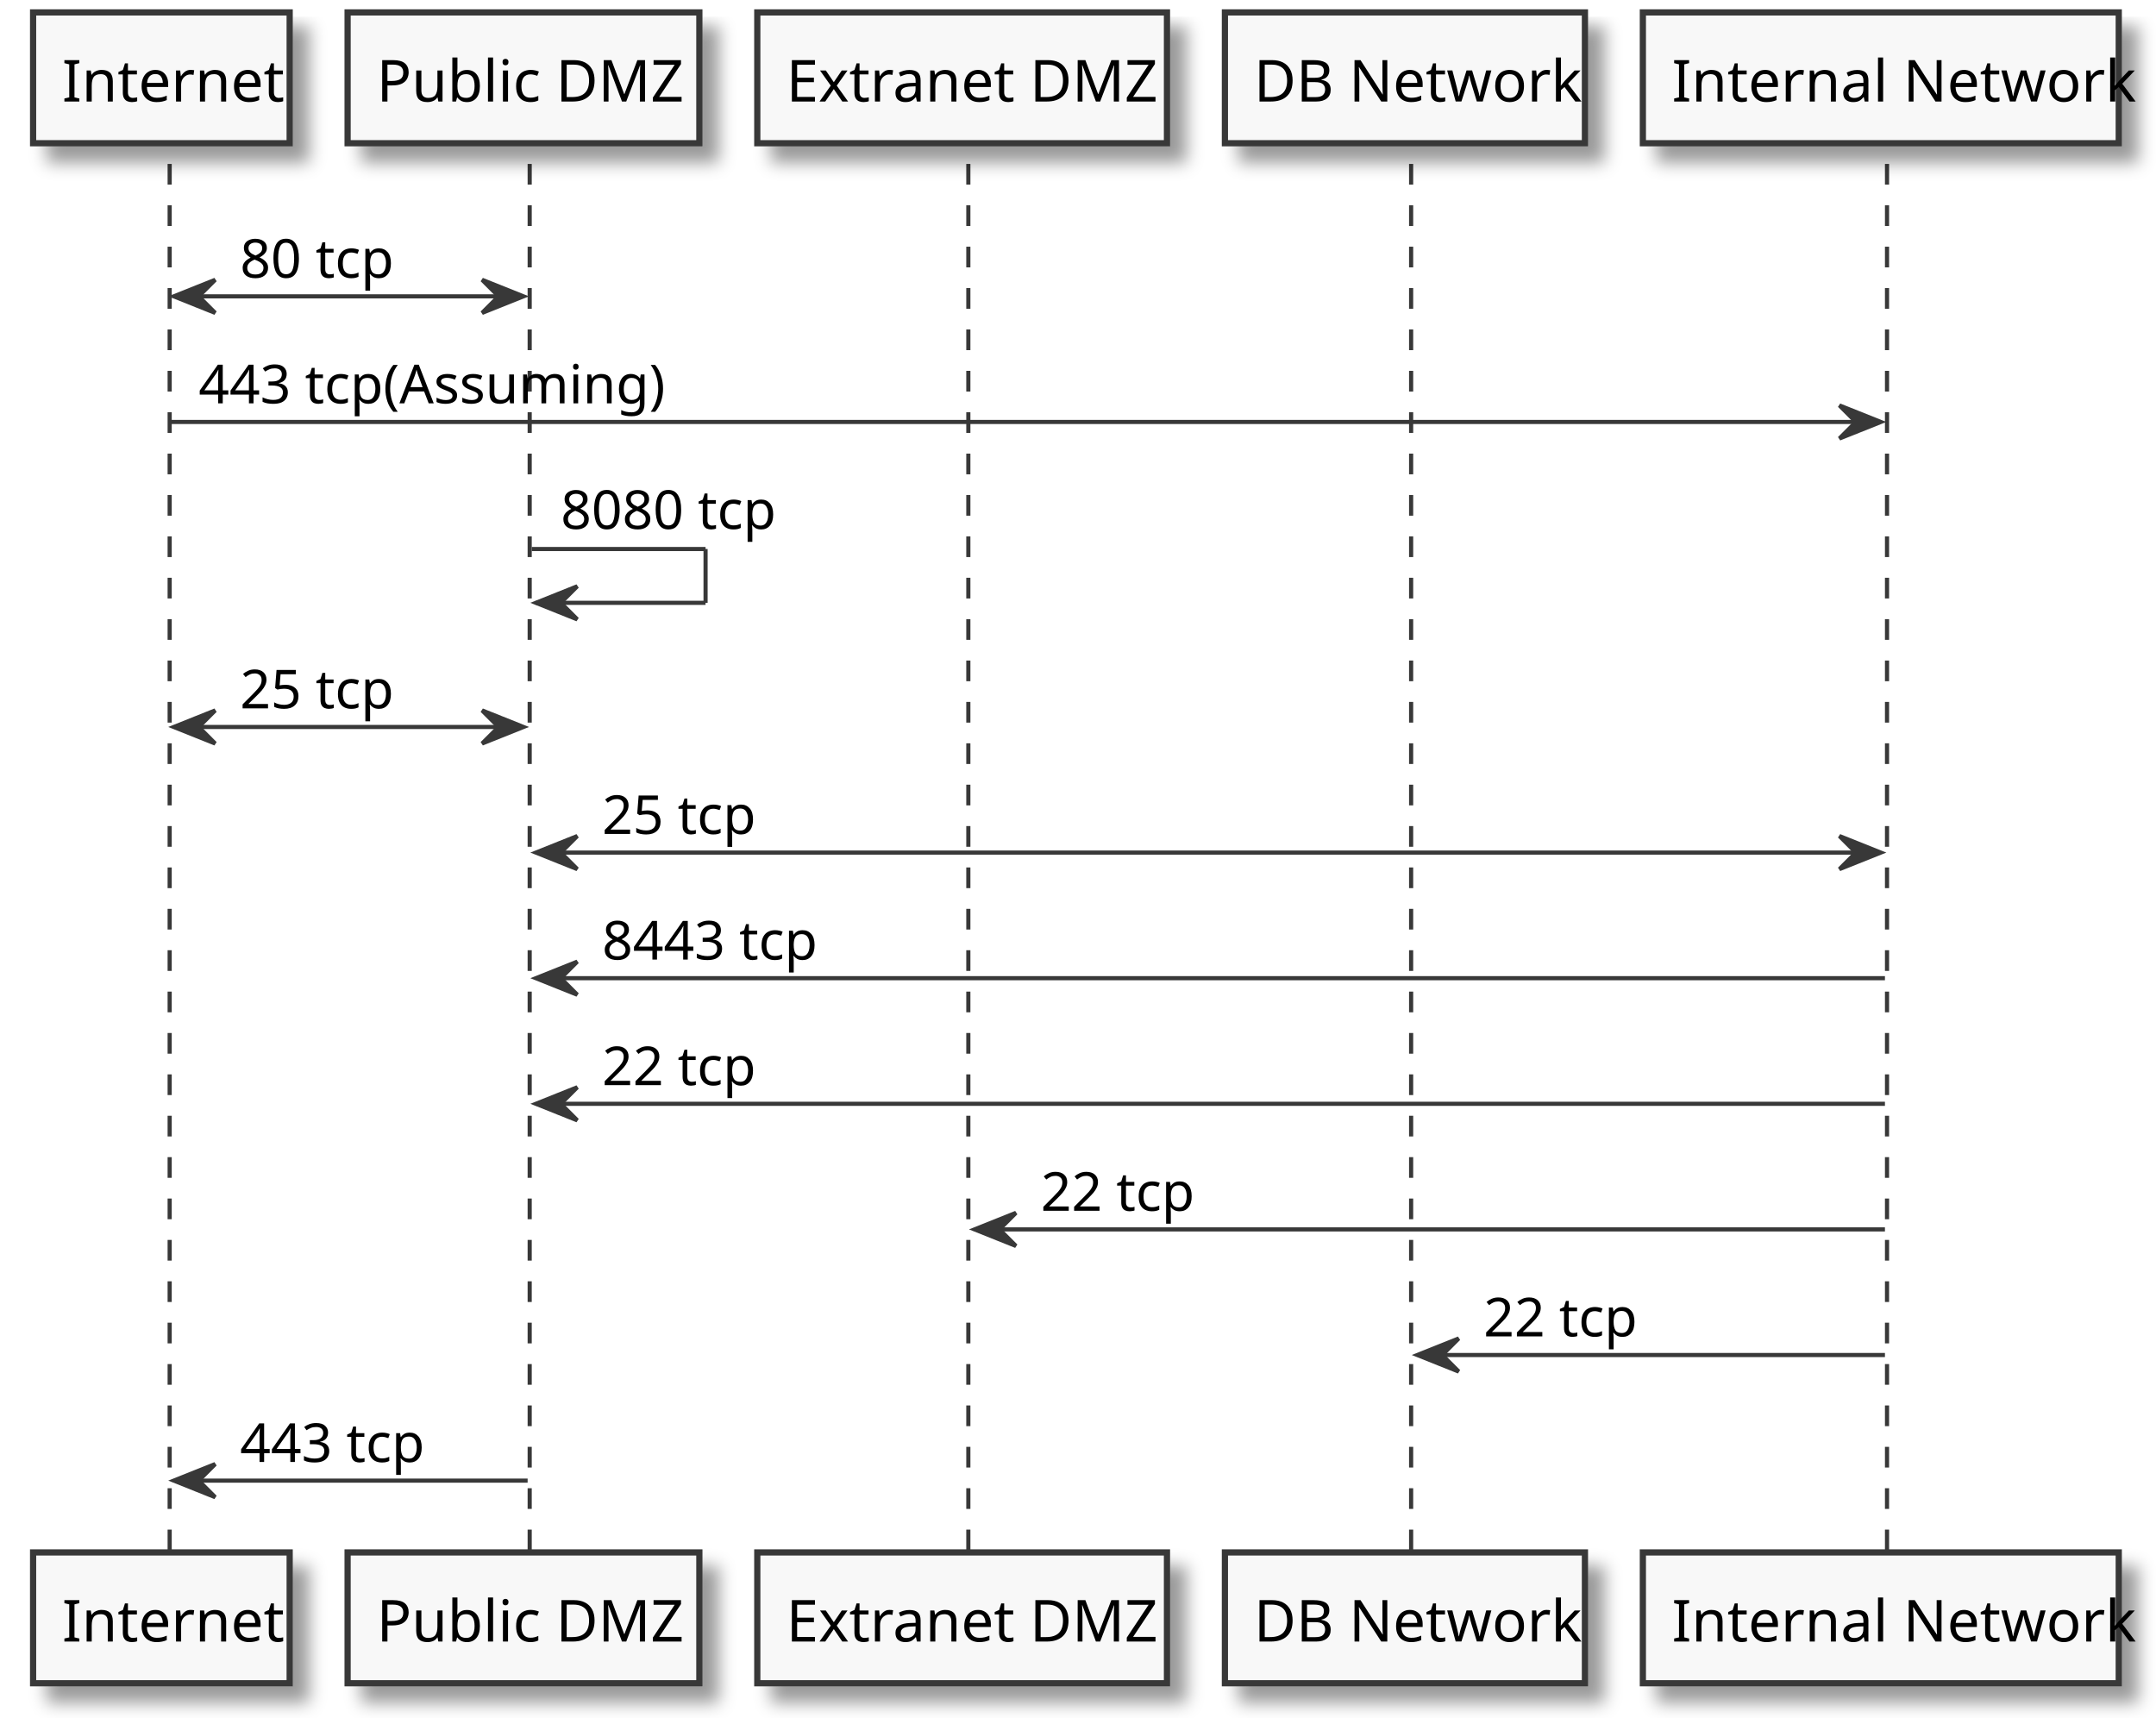
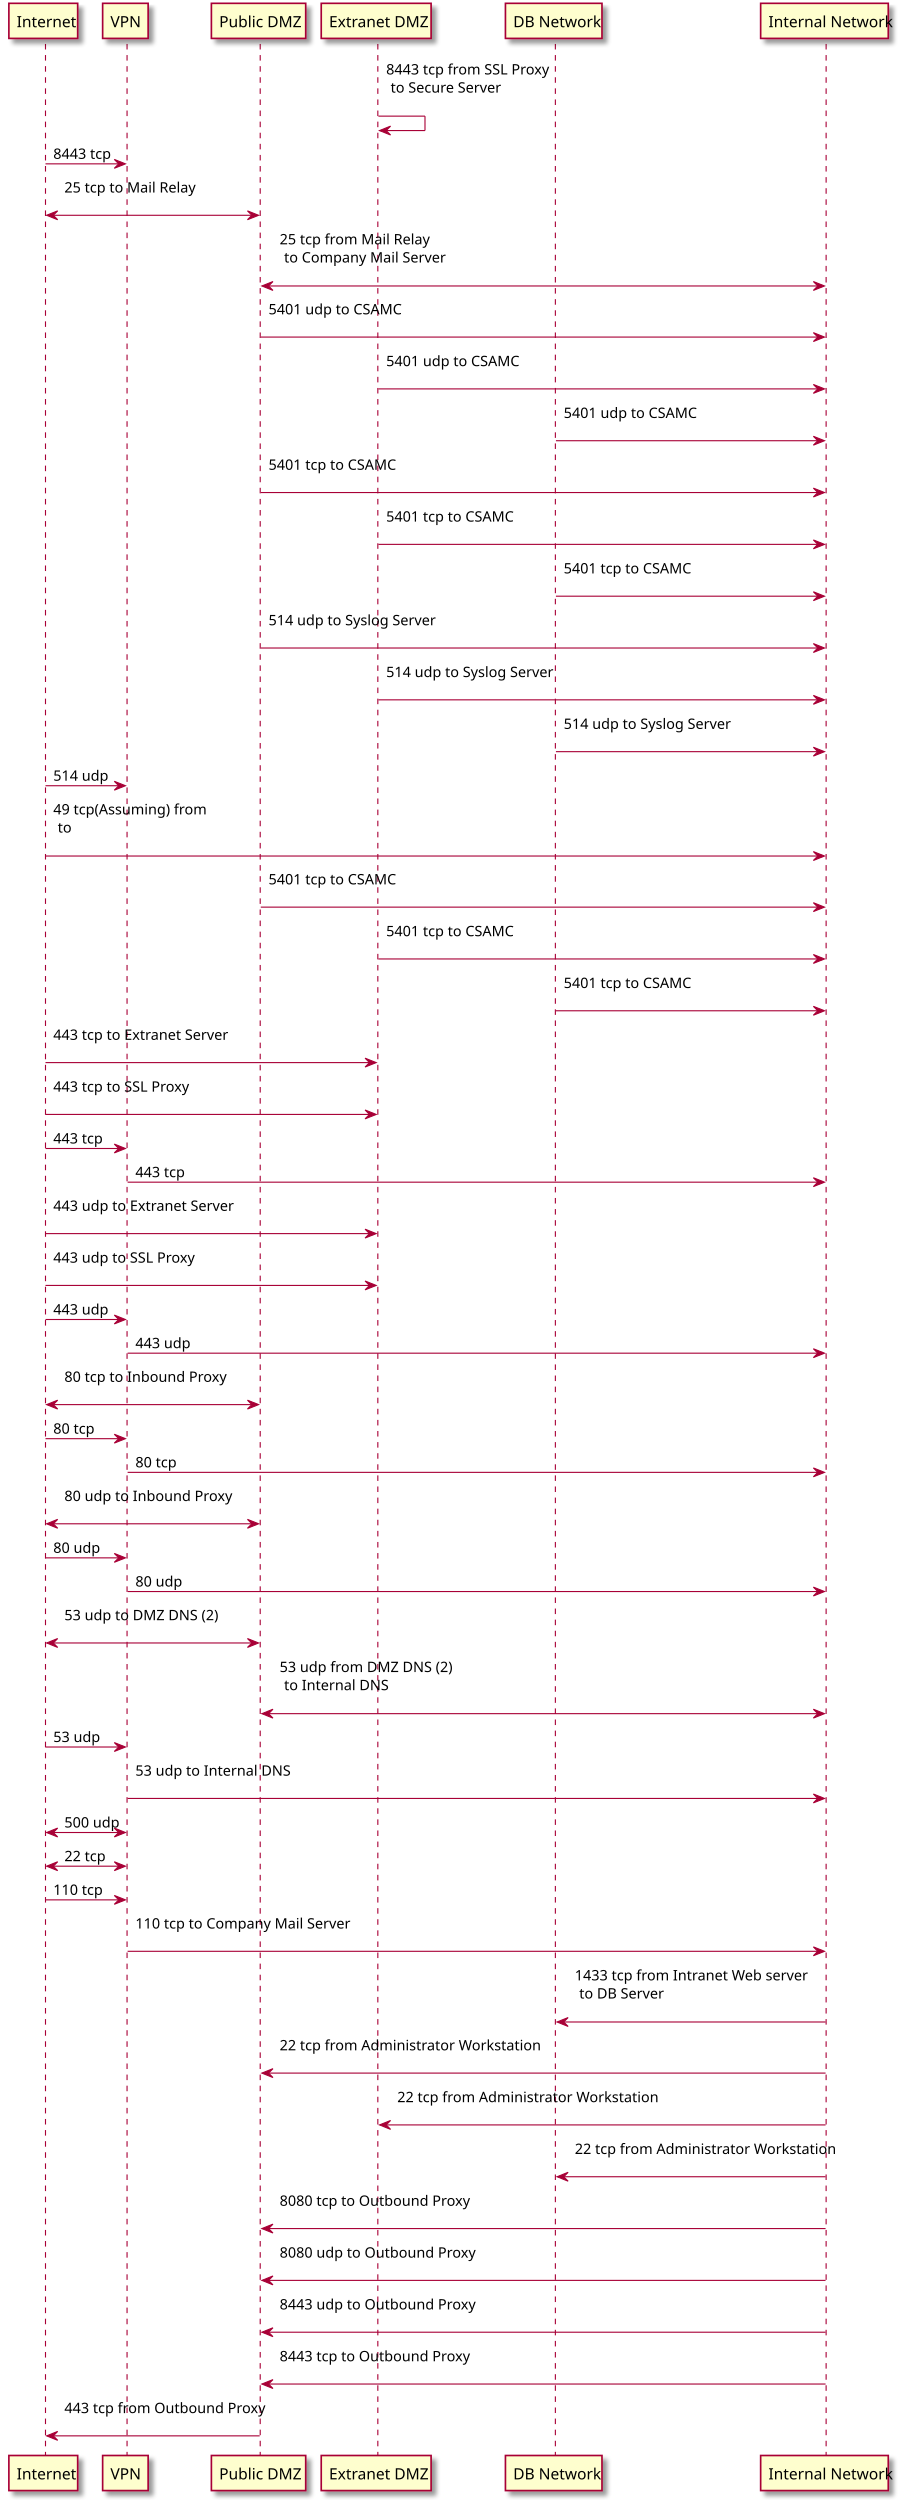
- <svg xmlns="http://www.w3.org/2000/svg" contentScriptType="application/ecmascript" contentStyleType="text/css" height="415px" preserveAspectRatio="none" style="width:521px;height:415px;" version="1.1" viewBox="0 0 521 415" width="521px" zoomAndPan="magnify">
+ <svg xmlns="http://www.w3.org/2000/svg" contentScriptType="application/ecmascript" contentStyleType="text/css" height="2253px" preserveAspectRatio="none" style="width:809px;height:2253px;" version="1.1" viewBox="0 0 809 2253" width="809px" zoomAndPan="magnify">
  <defs>
-     <filter height="300%" id="fshqoll" width="300%" x="-1" y="-1">
+     <filter height="300%" id="fyo146y" width="300%" x="-1" y="-1">
      <feGaussianBlur result="blurOut" stdDeviation="2.0" />
      <feColorMatrix in="blurOut" result="blurOut2" type="matrix" values="0 0 0 0 0 0 0 0 0 0 0 0 0 0 0 0 0 0 .4 0" />
      <feOffset dx="4.0" dy="4.0" in="blurOut2" result="blurOut3" />
      <feBlend in="SourceGraphic" in2="blurOut3" mode="normal" />
    </filter>
  </defs>
  <g>
-     <line style="stroke: #383838; stroke-width: 1.0; stroke-dasharray: 5.0,5.0;" x1="41" x2="41" y1="39.609" y2="376.125" />
-     <line style="stroke: #383838; stroke-width: 1.0; stroke-dasharray: 5.0,5.0;" x1="128" x2="128" y1="39.609" y2="376.125" />
-     <line style="stroke: #383838; stroke-width: 1.0; stroke-dasharray: 5.0,5.0;" x1="234" x2="234" y1="39.609" y2="376.125" />
-     <line style="stroke: #383838; stroke-width: 1.0; stroke-dasharray: 5.0,5.0;" x1="341" x2="341" y1="39.609" y2="376.125" />
-     <line style="stroke: #383838; stroke-width: 1.0; stroke-dasharray: 5.0,5.0;" x1="456" x2="456" y1="39.609" y2="376.125" />
-     <rect fill="#F8F8F8" filter="url(#fshqoll)" height="31.609" style="stroke: #383838; stroke-width: 1.5;" width="62" x="8" y="3" />
+     <line style="stroke: #A80036; stroke-width: 1.0; stroke-dasharray: 5.0,5.0;" x1="41" x2="41" y1="39.609" y2="2213.898" />
+     <line style="stroke: #A80036; stroke-width: 1.0; stroke-dasharray: 5.0,5.0;" x1="114.5" x2="114.5" y1="39.609" y2="2213.898" />
+     <line style="stroke: #A80036; stroke-width: 1.0; stroke-dasharray: 5.0,5.0;" x1="234.5" x2="234.5" y1="39.609" y2="2213.898" />
+     <line style="stroke: #A80036; stroke-width: 1.0; stroke-dasharray: 5.0,5.0;" x1="340.5" x2="340.5" y1="39.609" y2="2213.898" />
+     <line style="stroke: #A80036; stroke-width: 1.0; stroke-dasharray: 5.0,5.0;" x1="500.5" x2="500.5" y1="39.609" y2="2213.898" />
+     <line style="stroke: #A80036; stroke-width: 1.0; stroke-dasharray: 5.0,5.0;" x1="744.5" x2="744.5" y1="39.609" y2="2213.898" />
+     <rect fill="#FEFECE" filter="url(#fyo146y)" height="31.609" style="stroke: #A80036; stroke-width: 1.5;" width="62" x="8" y="3" />
    <text fill="#000000" font-family="sans-serif" font-size="14" lengthAdjust="spacingAndGlyphs" textLength="48" x="15" y="24.533">Internet</text>
-     <rect fill="#F8F8F8" filter="url(#fshqoll)" height="31.609" style="stroke: #383838; stroke-width: 1.5;" width="62" x="8" y="375.125" />
-     <text fill="#000000" font-family="sans-serif" font-size="14" lengthAdjust="spacingAndGlyphs" textLength="48" x="15" y="396.658">Internet</text>
-     <rect fill="#F8F8F8" filter="url(#fshqoll)" height="31.609" style="stroke: #383838; stroke-width: 1.5;" width="85" x="84" y="3" />
-     <text fill="#000000" font-family="sans-serif" font-size="14" lengthAdjust="spacingAndGlyphs" textLength="71" x="91" y="24.533">Public DMZ</text>
-     <rect fill="#F8F8F8" filter="url(#fshqoll)" height="31.609" style="stroke: #383838; stroke-width: 1.5;" width="85" x="84" y="375.125" />
-     <text fill="#000000" font-family="sans-serif" font-size="14" lengthAdjust="spacingAndGlyphs" textLength="71" x="91" y="396.658">Public DMZ</text>
-     <rect fill="#F8F8F8" filter="url(#fshqoll)" height="31.609" style="stroke: #383838; stroke-width: 1.5;" width="99" x="183" y="3" />
-     <text fill="#000000" font-family="sans-serif" font-size="14" lengthAdjust="spacingAndGlyphs" textLength="85" x="190" y="24.533">Extranet DMZ</text>
-     <rect fill="#F8F8F8" filter="url(#fshqoll)" height="31.609" style="stroke: #383838; stroke-width: 1.5;" width="99" x="183" y="375.125" />
-     <text fill="#000000" font-family="sans-serif" font-size="14" lengthAdjust="spacingAndGlyphs" textLength="85" x="190" y="396.658">Extranet DMZ</text>
-     <rect fill="#F8F8F8" filter="url(#fshqoll)" height="31.609" style="stroke: #383838; stroke-width: 1.5;" width="87" x="296" y="3" />
-     <text fill="#000000" font-family="sans-serif" font-size="14" lengthAdjust="spacingAndGlyphs" textLength="73" x="303" y="24.533">DB Network</text>
-     <rect fill="#F8F8F8" filter="url(#fshqoll)" height="31.609" style="stroke: #383838; stroke-width: 1.5;" width="87" x="296" y="375.125" />
-     <text fill="#000000" font-family="sans-serif" font-size="14" lengthAdjust="spacingAndGlyphs" textLength="73" x="303" y="396.658">DB Network</text>
-     <rect fill="#F8F8F8" filter="url(#fshqoll)" height="31.609" style="stroke: #383838; stroke-width: 1.5;" width="115" x="397" y="3" />
-     <text fill="#000000" font-family="sans-serif" font-size="14" lengthAdjust="spacingAndGlyphs" textLength="101" x="404" y="24.533">Internal Network</text>
-     <rect fill="#F8F8F8" filter="url(#fshqoll)" height="31.609" style="stroke: #383838; stroke-width: 1.5;" width="115" x="397" y="375.125" />
-     <text fill="#000000" font-family="sans-serif" font-size="14" lengthAdjust="spacingAndGlyphs" textLength="101" x="404" y="396.658">Internal Network</text>
-     <polygon fill="#383838" points="52,67.609,42,71.609,52,75.609,48,71.609" style="stroke: #383838; stroke-width: 1.0;" />
-     <polygon fill="#383838" points="116.5,67.609,126.5,71.609,116.5,75.609,120.5,71.609" style="stroke: #383838; stroke-width: 1.0;" />
-     <line style="stroke: #383838; stroke-width: 1.0;" x1="46" x2="122.5" y1="71.609" y2="71.609" />
-     <text fill="#000000" font-family="sans-serif" font-size="13" lengthAdjust="spacingAndGlyphs" textLength="36" x="58" y="67.105">80 tcp</text>
-     <polygon fill="#383838" points="444.5,97.961,454.5,101.961,444.5,105.961,448.5,101.961" style="stroke: #383838; stroke-width: 1.0;" />
-     <line style="stroke: #383838; stroke-width: 1.0;" x1="41" x2="450.5" y1="101.961" y2="101.961" />
-     <text fill="#000000" font-family="sans-serif" font-size="13" lengthAdjust="spacingAndGlyphs" textLength="109" x="48" y="97.456">443 tcp(Assuming)</text>
-     <line style="stroke: #383838; stroke-width: 1.0;" x1="128.5" x2="170.5" y1="132.664" y2="132.664" />
-     <line style="stroke: #383838; stroke-width: 1.0;" x1="170.5" x2="170.5" y1="132.664" y2="145.664" />
-     <line style="stroke: #383838; stroke-width: 1.0;" x1="129.5" x2="170.5" y1="145.664" y2="145.664" />
-     <polygon fill="#383838" points="139.5,141.664,129.5,145.664,139.5,149.664,135.5,145.664" style="stroke: #383838; stroke-width: 1.0;" />
-     <text fill="#000000" font-family="sans-serif" font-size="13" lengthAdjust="spacingAndGlyphs" textLength="50" x="135.5" y="127.808">8080 tcp</text>
-     <polygon fill="#383838" points="52,171.664,42,175.664,52,179.664,48,175.664" style="stroke: #383838; stroke-width: 1.0;" />
-     <polygon fill="#383838" points="116.5,171.664,126.5,175.664,116.5,179.664,120.5,175.664" style="stroke: #383838; stroke-width: 1.0;" />
-     <line style="stroke: #383838; stroke-width: 1.0;" x1="46" x2="122.5" y1="175.664" y2="175.664" />
-     <text fill="#000000" font-family="sans-serif" font-size="13" lengthAdjust="spacingAndGlyphs" textLength="36" x="58" y="171.159">25 tcp</text>
-     <polygon fill="#383838" points="139.5,202.016,129.5,206.016,139.5,210.016,135.5,206.016" style="stroke: #383838; stroke-width: 1.0;" />
-     <polygon fill="#383838" points="444.5,202.016,454.5,206.016,444.5,210.016,448.5,206.016" style="stroke: #383838; stroke-width: 1.0;" />
-     <line style="stroke: #383838; stroke-width: 1.0;" x1="133.5" x2="450.5" y1="206.016" y2="206.016" />
-     <text fill="#000000" font-family="sans-serif" font-size="13" lengthAdjust="spacingAndGlyphs" textLength="36" x="145.5" y="201.511">25 tcp</text>
-     <polygon fill="#383838" points="139.5,232.367,129.5,236.367,139.5,240.367,135.5,236.367" style="stroke: #383838; stroke-width: 1.0;" />
-     <line style="stroke: #383838; stroke-width: 1.0;" x1="133.5" x2="455.5" y1="236.367" y2="236.367" />
-     <text fill="#000000" font-family="sans-serif" font-size="13" lengthAdjust="spacingAndGlyphs" textLength="50" x="145.5" y="231.862">8443 tcp</text>
-     <polygon fill="#383838" points="139.5,262.719,129.5,266.719,139.5,270.719,135.5,266.719" style="stroke: #383838; stroke-width: 1.0;" />
-     <line style="stroke: #383838; stroke-width: 1.0;" x1="133.5" x2="455.5" y1="266.719" y2="266.719" />
-     <text fill="#000000" font-family="sans-serif" font-size="13" lengthAdjust="spacingAndGlyphs" textLength="36" x="145.5" y="262.214">22 tcp</text>
-     <polygon fill="#383838" points="245.5,293.07,235.5,297.07,245.5,301.07,241.5,297.07" style="stroke: #383838; stroke-width: 1.0;" />
-     <line style="stroke: #383838; stroke-width: 1.0;" x1="239.5" x2="455.5" y1="297.07" y2="297.07" />
-     <text fill="#000000" font-family="sans-serif" font-size="13" lengthAdjust="spacingAndGlyphs" textLength="36" x="251.5" y="292.565">22 tcp</text>
-     <polygon fill="#383838" points="352.5,323.422,342.5,327.422,352.5,331.422,348.5,327.422" style="stroke: #383838; stroke-width: 1.0;" />
-     <line style="stroke: #383838; stroke-width: 1.0;" x1="346.5" x2="455.5" y1="327.422" y2="327.422" />
-     <text fill="#000000" font-family="sans-serif" font-size="13" lengthAdjust="spacingAndGlyphs" textLength="36" x="358.5" y="322.917">22 tcp</text>
-     <polygon fill="#383838" points="52,353.773,42,357.773,52,361.773,48,357.773" style="stroke: #383838; stroke-width: 1.0;" />
-     <line style="stroke: #383838; stroke-width: 1.0;" x1="46" x2="127.5" y1="357.773" y2="357.773" />
-     <text fill="#000000" font-family="sans-serif" font-size="13" lengthAdjust="spacingAndGlyphs" textLength="43" x="58" y="353.269">443 tcp</text>
+     <rect fill="#FEFECE" filter="url(#fyo146y)" height="31.609" style="stroke: #A80036; stroke-width: 1.5;" width="62" x="8" y="2212.898" />
+     <text fill="#000000" font-family="sans-serif" font-size="14" lengthAdjust="spacingAndGlyphs" textLength="48" x="15" y="2234.432">Internet</text>
+     <rect fill="#FEFECE" filter="url(#fyo146y)" height="31.609" style="stroke: #A80036; stroke-width: 1.5;" width="41" x="92.5" y="3" />
+     <text fill="#000000" font-family="sans-serif" font-size="14" lengthAdjust="spacingAndGlyphs" textLength="27" x="99.5" y="24.533">VPN</text>
+     <rect fill="#FEFECE" filter="url(#fyo146y)" height="31.609" style="stroke: #A80036; stroke-width: 1.5;" width="41" x="92.5" y="2212.898" />
+     <text fill="#000000" font-family="sans-serif" font-size="14" lengthAdjust="spacingAndGlyphs" textLength="27" x="99.5" y="2234.432">VPN</text>
+     <rect fill="#FEFECE" filter="url(#fyo146y)" height="31.609" style="stroke: #A80036; stroke-width: 1.5;" width="85" x="190.5" y="3" />
+     <text fill="#000000" font-family="sans-serif" font-size="14" lengthAdjust="spacingAndGlyphs" textLength="71" x="197.5" y="24.533">Public DMZ</text>
+     <rect fill="#FEFECE" filter="url(#fyo146y)" height="31.609" style="stroke: #A80036; stroke-width: 1.5;" width="85" x="190.5" y="2212.898" />
+     <text fill="#000000" font-family="sans-serif" font-size="14" lengthAdjust="spacingAndGlyphs" textLength="71" x="197.5" y="2234.432">Public DMZ</text>
+     <rect fill="#FEFECE" filter="url(#fyo146y)" height="31.609" style="stroke: #A80036; stroke-width: 1.5;" width="99" x="289.5" y="3" />
+     <text fill="#000000" font-family="sans-serif" font-size="14" lengthAdjust="spacingAndGlyphs" textLength="85" x="296.5" y="24.533">Extranet DMZ</text>
+     <rect fill="#FEFECE" filter="url(#fyo146y)" height="31.609" style="stroke: #A80036; stroke-width: 1.5;" width="99" x="289.5" y="2212.898" />
+     <text fill="#000000" font-family="sans-serif" font-size="14" lengthAdjust="spacingAndGlyphs" textLength="85" x="296.5" y="2234.432">Extranet DMZ</text>
+     <rect fill="#FEFECE" filter="url(#fyo146y)" height="31.609" style="stroke: #A80036; stroke-width: 1.5;" width="87" x="455.5" y="3" />
+     <text fill="#000000" font-family="sans-serif" font-size="14" lengthAdjust="spacingAndGlyphs" textLength="73" x="462.5" y="24.533">DB Network</text>
+     <rect fill="#FEFECE" filter="url(#fyo146y)" height="31.609" style="stroke: #A80036; stroke-width: 1.5;" width="87" x="455.5" y="2212.898" />
+     <text fill="#000000" font-family="sans-serif" font-size="14" lengthAdjust="spacingAndGlyphs" textLength="73" x="462.5" y="2234.432">DB Network</text>
+     <rect fill="#FEFECE" filter="url(#fyo146y)" height="31.609" style="stroke: #A80036; stroke-width: 1.5;" width="115" x="685.5" y="3" />
+     <text fill="#000000" font-family="sans-serif" font-size="14" lengthAdjust="spacingAndGlyphs" textLength="101" x="692.5" y="24.533">Internal Network</text>
+     <rect fill="#FEFECE" filter="url(#fyo146y)" height="31.609" style="stroke: #A80036; stroke-width: 1.5;" width="115" x="685.5" y="2212.898" />
+     <text fill="#000000" font-family="sans-serif" font-size="14" lengthAdjust="spacingAndGlyphs" textLength="101" x="692.5" y="2234.432">Internal Network</text>
+     <line style="stroke: #A80036; stroke-width: 1.0;" x1="341" x2="383" y1="104.664" y2="104.664" />
+     <line style="stroke: #A80036; stroke-width: 1.0;" x1="383" x2="383" y1="104.664" y2="117.664" />
+     <line style="stroke: #A80036; stroke-width: 1.0;" x1="342" x2="383" y1="117.664" y2="117.664" />
+     <polygon fill="#A80036" points="352,113.664,342,117.664,352,121.664,348,117.664" style="stroke: #A80036; stroke-width: 1.0;" />
+     <text fill="#000000" font-family="sans-serif" font-size="13" lengthAdjust="spacingAndGlyphs" textLength="146" x="348" y="67.105">8443 tcp from SSL Proxy</text>
+     <text fill="#000000" font-family="sans-serif" font-size="13" lengthAdjust="spacingAndGlyphs" textLength="96" x="352" y="83.456">to Secure Server</text>
+     <text fill="#000000" font-family="sans-serif" font-size="13" lengthAdjust="spacingAndGlyphs" textLength="0" x="352" y="99.808" />
+     <polygon fill="#A80036" points="103,143.664,113,147.664,103,151.664,107,147.664" style="stroke: #A80036; stroke-width: 1.0;" />
+     <line style="stroke: #A80036; stroke-width: 1.0;" x1="41" x2="109" y1="147.664" y2="147.664" />
+     <text fill="#000000" font-family="sans-serif" font-size="13" lengthAdjust="spacingAndGlyphs" textLength="50" x="48" y="143.159">8443 tcp</text>
+     <polygon fill="#A80036" points="52,190.016,42,194.016,52,198.016,48,194.016" style="stroke: #A80036; stroke-width: 1.0;" />
+     <polygon fill="#A80036" points="223,190.016,233,194.016,223,198.016,227,194.016" style="stroke: #A80036; stroke-width: 1.0;" />
+     <line style="stroke: #A80036; stroke-width: 1.0;" x1="46" x2="229" y1="194.016" y2="194.016" />
+     <text fill="#000000" font-family="sans-serif" font-size="13" lengthAdjust="spacingAndGlyphs" textLength="116" x="58" y="173.511">25 tcp to Mail Relay</text>
+     <text fill="#000000" font-family="sans-serif" font-size="13" lengthAdjust="spacingAndGlyphs" textLength="0" x="62" y="189.862" />
+     <polygon fill="#A80036" points="246,253.719,236,257.719,246,261.719,242,257.719" style="stroke: #A80036; stroke-width: 1.0;" />
+     <polygon fill="#A80036" points="733,253.719,743,257.719,733,261.719,737,257.719" style="stroke: #A80036; stroke-width: 1.0;" />
+     <line style="stroke: #A80036; stroke-width: 1.0;" x1="240" x2="739" y1="257.719" y2="257.719" />
+     <text fill="#000000" font-family="sans-serif" font-size="13" lengthAdjust="spacingAndGlyphs" textLength="130" x="252" y="220.214">25 tcp from Mail Relay</text>
+     <text fill="#000000" font-family="sans-serif" font-size="13" lengthAdjust="spacingAndGlyphs" textLength="138" x="256" y="236.565">to Company Mail Server</text>
+     <text fill="#000000" font-family="sans-serif" font-size="13" lengthAdjust="spacingAndGlyphs" textLength="0" x="256" y="252.917" />
+     <polygon fill="#A80036" points="733,299.773,743,303.773,733,307.773,737,303.773" style="stroke: #A80036; stroke-width: 1.0;" />
+     <line style="stroke: #A80036; stroke-width: 1.0;" x1="235" x2="739" y1="303.773" y2="303.773" />
+     <text fill="#000000" font-family="sans-serif" font-size="13" lengthAdjust="spacingAndGlyphs" textLength="119" x="242" y="283.269">5401 udp to CSAMC</text>
+     <text fill="#000000" font-family="sans-serif" font-size="13" lengthAdjust="spacingAndGlyphs" textLength="0" x="246" y="299.62" />
+     <polygon fill="#A80036" points="733,346.477,743,350.477,733,354.477,737,350.477" style="stroke: #A80036; stroke-width: 1.0;" />
+     <line style="stroke: #A80036; stroke-width: 1.0;" x1="341" x2="739" y1="350.477" y2="350.477" />
+     <text fill="#000000" font-family="sans-serif" font-size="13" lengthAdjust="spacingAndGlyphs" textLength="119" x="348" y="329.972">5401 udp to CSAMC</text>
+     <text fill="#000000" font-family="sans-serif" font-size="13" lengthAdjust="spacingAndGlyphs" textLength="0" x="352" y="346.323" />
+     <polygon fill="#A80036" points="733,393.18,743,397.18,733,401.18,737,397.18" style="stroke: #A80036; stroke-width: 1.0;" />
+     <line style="stroke: #A80036; stroke-width: 1.0;" x1="501" x2="739" y1="397.18" y2="397.18" />
+     <text fill="#000000" font-family="sans-serif" font-size="13" lengthAdjust="spacingAndGlyphs" textLength="119" x="508" y="376.675">5401 udp to CSAMC</text>
+     <text fill="#000000" font-family="sans-serif" font-size="13" lengthAdjust="spacingAndGlyphs" textLength="0" x="512" y="393.026" />
+     <polygon fill="#A80036" points="733,439.883,743,443.883,733,447.883,737,443.883" style="stroke: #A80036; stroke-width: 1.0;" />
+     <line style="stroke: #A80036; stroke-width: 1.0;" x1="235" x2="739" y1="443.883" y2="443.883" />
+     <text fill="#000000" font-family="sans-serif" font-size="13" lengthAdjust="spacingAndGlyphs" textLength="116" x="242" y="423.378">5401 tcp to CSAMC</text>
+     <text fill="#000000" font-family="sans-serif" font-size="13" lengthAdjust="spacingAndGlyphs" textLength="0" x="246" y="439.729" />
+     <polygon fill="#A80036" points="733,486.586,743,490.586,733,494.586,737,490.586" style="stroke: #A80036; stroke-width: 1.0;" />
+     <line style="stroke: #A80036; stroke-width: 1.0;" x1="341" x2="739" y1="490.586" y2="490.586" />
+     <text fill="#000000" font-family="sans-serif" font-size="13" lengthAdjust="spacingAndGlyphs" textLength="116" x="348" y="470.081">5401 tcp to CSAMC</text>
+     <text fill="#000000" font-family="sans-serif" font-size="13" lengthAdjust="spacingAndGlyphs" textLength="0" x="352" y="486.433" />
+     <polygon fill="#A80036" points="733,533.289,743,537.289,733,541.289,737,537.289" style="stroke: #A80036; stroke-width: 1.0;" />
+     <line style="stroke: #A80036; stroke-width: 1.0;" x1="501" x2="739" y1="537.289" y2="537.289" />
+     <text fill="#000000" font-family="sans-serif" font-size="13" lengthAdjust="spacingAndGlyphs" textLength="116" x="508" y="516.784">5401 tcp to CSAMC</text>
+     <text fill="#000000" font-family="sans-serif" font-size="13" lengthAdjust="spacingAndGlyphs" textLength="0" x="512" y="533.136" />
+     <polygon fill="#A80036" points="733,579.992,743,583.992,733,587.992,737,583.992" style="stroke: #A80036; stroke-width: 1.0;" />
+     <line style="stroke: #A80036; stroke-width: 1.0;" x1="235" x2="739" y1="583.992" y2="583.992" />
+     <text fill="#000000" font-family="sans-serif" font-size="13" lengthAdjust="spacingAndGlyphs" textLength="145" x="242" y="563.487">514 udp to Syslog Server</text>
+     <text fill="#000000" font-family="sans-serif" font-size="13" lengthAdjust="spacingAndGlyphs" textLength="0" x="246" y="579.839" />
+     <polygon fill="#A80036" points="733,626.695,743,630.695,733,634.695,737,630.695" style="stroke: #A80036; stroke-width: 1.0;" />
+     <line style="stroke: #A80036; stroke-width: 1.0;" x1="341" x2="739" y1="630.695" y2="630.695" />
+     <text fill="#000000" font-family="sans-serif" font-size="13" lengthAdjust="spacingAndGlyphs" textLength="145" x="348" y="610.19">514 udp to Syslog Server</text>
+     <text fill="#000000" font-family="sans-serif" font-size="13" lengthAdjust="spacingAndGlyphs" textLength="0" x="352" y="626.542" />
+     <polygon fill="#A80036" points="733,673.398,743,677.398,733,681.398,737,677.398" style="stroke: #A80036; stroke-width: 1.0;" />
+     <line style="stroke: #A80036; stroke-width: 1.0;" x1="501" x2="739" y1="677.398" y2="677.398" />
+     <text fill="#000000" font-family="sans-serif" font-size="13" lengthAdjust="spacingAndGlyphs" textLength="145" x="508" y="656.894">514 udp to Syslog Server</text>
+     <text fill="#000000" font-family="sans-serif" font-size="13" lengthAdjust="spacingAndGlyphs" textLength="0" x="512" y="673.245" />
+     <polygon fill="#A80036" points="103,704.102,113,708.102,103,712.102,107,708.102" style="stroke: #A80036; stroke-width: 1.0;" />
+     <line style="stroke: #A80036; stroke-width: 1.0;" x1="41" x2="109" y1="708.102" y2="708.102" />
+     <text fill="#000000" font-family="sans-serif" font-size="13" lengthAdjust="spacingAndGlyphs" textLength="46" x="48" y="703.597">514 udp</text>
+     <polygon fill="#A80036" points="733,767.453,743,771.453,733,775.453,737,771.453" style="stroke: #A80036; stroke-width: 1.0;" />
+     <line style="stroke: #A80036; stroke-width: 1.0;" x1="41" x2="739" y1="771.453" y2="771.453" />
+     <text fill="#000000" font-family="sans-serif" font-size="13" lengthAdjust="spacingAndGlyphs" textLength="131" x="48" y="733.948">49 tcp(Assuming) from</text>
+     <text fill="#000000" font-family="sans-serif" font-size="13" lengthAdjust="spacingAndGlyphs" textLength="11" x="52" y="750.3">to</text>
+     <text fill="#000000" font-family="sans-serif" font-size="13" lengthAdjust="spacingAndGlyphs" textLength="0" x="52" y="766.651" />
+     <polygon fill="#A80036" points="733,813.508,743,817.508,733,821.508,737,817.508" style="stroke: #A80036; stroke-width: 1.0;" />
+     <line style="stroke: #A80036; stroke-width: 1.0;" x1="235" x2="739" y1="817.508" y2="817.508" />
+     <text fill="#000000" font-family="sans-serif" font-size="13" lengthAdjust="spacingAndGlyphs" textLength="116" x="242" y="797.003">5401 tcp to CSAMC</text>
+     <text fill="#000000" font-family="sans-serif" font-size="13" lengthAdjust="spacingAndGlyphs" textLength="0" x="246" y="813.355" />
+     <polygon fill="#A80036" points="733,860.211,743,864.211,733,868.211,737,864.211" style="stroke: #A80036; stroke-width: 1.0;" />
+     <line style="stroke: #A80036; stroke-width: 1.0;" x1="341" x2="739" y1="864.211" y2="864.211" />
+     <text fill="#000000" font-family="sans-serif" font-size="13" lengthAdjust="spacingAndGlyphs" textLength="116" x="348" y="843.706">5401 tcp to CSAMC</text>
+     <text fill="#000000" font-family="sans-serif" font-size="13" lengthAdjust="spacingAndGlyphs" textLength="0" x="352" y="860.058" />
+     <polygon fill="#A80036" points="733,906.914,743,910.914,733,914.914,737,910.914" style="stroke: #A80036; stroke-width: 1.0;" />
+     <line style="stroke: #A80036; stroke-width: 1.0;" x1="501" x2="739" y1="910.914" y2="910.914" />
+     <text fill="#000000" font-family="sans-serif" font-size="13" lengthAdjust="spacingAndGlyphs" textLength="116" x="508" y="890.409">5401 tcp to CSAMC</text>
+     <text fill="#000000" font-family="sans-serif" font-size="13" lengthAdjust="spacingAndGlyphs" textLength="0" x="512" y="906.761" />
+     <polygon fill="#A80036" points="329,953.617,339,957.617,329,961.617,333,957.617" style="stroke: #A80036; stroke-width: 1.0;" />
+     <line style="stroke: #A80036; stroke-width: 1.0;" x1="41" x2="335" y1="957.617" y2="957.617" />
+     <text fill="#000000" font-family="sans-serif" font-size="13" lengthAdjust="spacingAndGlyphs" textLength="151" x="48" y="937.112">443 tcp to Extranet Server</text>
+     <text fill="#000000" font-family="sans-serif" font-size="13" lengthAdjust="spacingAndGlyphs" textLength="0" x="52" y="953.464" />
+     <polygon fill="#A80036" points="329,1000.32,339,1004.32,329,1008.32,333,1004.32" style="stroke: #A80036; stroke-width: 1.0;" />
+     <line style="stroke: #A80036; stroke-width: 1.0;" x1="41" x2="335" y1="1004.32" y2="1004.32" />
+     <text fill="#000000" font-family="sans-serif" font-size="13" lengthAdjust="spacingAndGlyphs" textLength="125" x="48" y="983.815">443 tcp to SSL Proxy</text>
+     <text fill="#000000" font-family="sans-serif" font-size="13" lengthAdjust="spacingAndGlyphs" textLength="0" x="52" y="1000.167" />
+     <polygon fill="#A80036" points="103,1031.023,113,1035.023,103,1039.023,107,1035.023" style="stroke: #A80036; stroke-width: 1.0;" />
+     <line style="stroke: #A80036; stroke-width: 1.0;" x1="41" x2="109" y1="1035.023" y2="1035.023" />
+     <text fill="#000000" font-family="sans-serif" font-size="13" lengthAdjust="spacingAndGlyphs" textLength="43" x="48" y="1030.519">443 tcp</text>
+     <polygon fill="#A80036" points="733,1061.375,743,1065.375,733,1069.375,737,1065.375" style="stroke: #A80036; stroke-width: 1.0;" />
+     <line style="stroke: #A80036; stroke-width: 1.0;" x1="115" x2="739" y1="1065.375" y2="1065.375" />
+     <text fill="#000000" font-family="sans-serif" font-size="13" lengthAdjust="spacingAndGlyphs" textLength="43" x="122" y="1060.87">443 tcp</text>
+     <polygon fill="#A80036" points="329,1107.727,339,1111.727,329,1115.727,333,1111.727" style="stroke: #A80036; stroke-width: 1.0;" />
+     <line style="stroke: #A80036; stroke-width: 1.0;" x1="41" x2="335" y1="1111.727" y2="1111.727" />
+     <text fill="#000000" font-family="sans-serif" font-size="13" lengthAdjust="spacingAndGlyphs" textLength="154" x="48" y="1091.222">443 udp to Extranet Server</text>
+     <text fill="#000000" font-family="sans-serif" font-size="13" lengthAdjust="spacingAndGlyphs" textLength="0" x="52" y="1107.573" />
+     <polygon fill="#A80036" points="329,1154.43,339,1158.43,329,1162.43,333,1158.43" style="stroke: #A80036; stroke-width: 1.0;" />
+     <line style="stroke: #A80036; stroke-width: 1.0;" x1="41" x2="335" y1="1158.43" y2="1158.43" />
+     <text fill="#000000" font-family="sans-serif" font-size="13" lengthAdjust="spacingAndGlyphs" textLength="128" x="48" y="1137.925">443 udp to SSL Proxy</text>
+     <text fill="#000000" font-family="sans-serif" font-size="13" lengthAdjust="spacingAndGlyphs" textLength="0" x="52" y="1154.276" />
+     <polygon fill="#A80036" points="103,1185.133,113,1189.133,103,1193.133,107,1189.133" style="stroke: #A80036; stroke-width: 1.0;" />
+     <line style="stroke: #A80036; stroke-width: 1.0;" x1="41" x2="109" y1="1189.133" y2="1189.133" />
+     <text fill="#000000" font-family="sans-serif" font-size="13" lengthAdjust="spacingAndGlyphs" textLength="46" x="48" y="1184.628">443 udp</text>
+     <polygon fill="#A80036" points="733,1215.484,743,1219.484,733,1223.484,737,1219.484" style="stroke: #A80036; stroke-width: 1.0;" />
+     <line style="stroke: #A80036; stroke-width: 1.0;" x1="115" x2="739" y1="1219.484" y2="1219.484" />
+     <text fill="#000000" font-family="sans-serif" font-size="13" lengthAdjust="spacingAndGlyphs" textLength="46" x="122" y="1214.979">443 udp</text>
+     <polygon fill="#A80036" points="52,1261.836,42,1265.836,52,1269.836,48,1265.836" style="stroke: #A80036; stroke-width: 1.0;" />
+     <polygon fill="#A80036" points="223,1261.836,233,1265.836,223,1269.836,227,1265.836" style="stroke: #A80036; stroke-width: 1.0;" />
+     <line style="stroke: #A80036; stroke-width: 1.0;" x1="46" x2="229" y1="1265.836" y2="1265.836" />
+     <text fill="#000000" font-family="sans-serif" font-size="13" lengthAdjust="spacingAndGlyphs" textLength="138" x="58" y="1245.331">80 tcp to Inbound Proxy</text>
+     <text fill="#000000" font-family="sans-serif" font-size="13" lengthAdjust="spacingAndGlyphs" textLength="0" x="62" y="1261.683" />
+     <polygon fill="#A80036" points="103,1292.539,113,1296.539,103,1300.539,107,1296.539" style="stroke: #A80036; stroke-width: 1.0;" />
+     <line style="stroke: #A80036; stroke-width: 1.0;" x1="41" x2="109" y1="1296.539" y2="1296.539" />
+     <text fill="#000000" font-family="sans-serif" font-size="13" lengthAdjust="spacingAndGlyphs" textLength="36" x="48" y="1292.034">80 tcp</text>
+     <polygon fill="#A80036" points="733,1322.891,743,1326.891,733,1330.891,737,1326.891" style="stroke: #A80036; stroke-width: 1.0;" />
+     <line style="stroke: #A80036; stroke-width: 1.0;" x1="115" x2="739" y1="1326.891" y2="1326.891" />
+     <text fill="#000000" font-family="sans-serif" font-size="13" lengthAdjust="spacingAndGlyphs" textLength="36" x="122" y="1322.386">80 tcp</text>
+     <polygon fill="#A80036" points="52,1369.242,42,1373.242,52,1377.242,48,1373.242" style="stroke: #A80036; stroke-width: 1.0;" />
+     <polygon fill="#A80036" points="223,1369.242,233,1373.242,223,1377.242,227,1373.242" style="stroke: #A80036; stroke-width: 1.0;" />
+     <line style="stroke: #A80036; stroke-width: 1.0;" x1="46" x2="229" y1="1373.242" y2="1373.242" />
+     <text fill="#000000" font-family="sans-serif" font-size="13" lengthAdjust="spacingAndGlyphs" textLength="141" x="58" y="1352.737">80 udp to Inbound Proxy</text>
+     <text fill="#000000" font-family="sans-serif" font-size="13" lengthAdjust="spacingAndGlyphs" textLength="0" x="62" y="1369.089" />
+     <polygon fill="#A80036" points="103,1399.945,113,1403.945,103,1407.945,107,1403.945" style="stroke: #A80036; stroke-width: 1.0;" />
+     <line style="stroke: #A80036; stroke-width: 1.0;" x1="41" x2="109" y1="1403.945" y2="1403.945" />
+     <text fill="#000000" font-family="sans-serif" font-size="13" lengthAdjust="spacingAndGlyphs" textLength="39" x="48" y="1399.44">80 udp</text>
+     <polygon fill="#A80036" points="733,1430.297,743,1434.297,733,1438.297,737,1434.297" style="stroke: #A80036; stroke-width: 1.0;" />
+     <line style="stroke: #A80036; stroke-width: 1.0;" x1="115" x2="739" y1="1434.297" y2="1434.297" />
+     <text fill="#000000" font-family="sans-serif" font-size="13" lengthAdjust="spacingAndGlyphs" textLength="39" x="122" y="1429.792">80 udp</text>
+     <polygon fill="#A80036" points="52,1476.648,42,1480.648,52,1484.648,48,1480.648" style="stroke: #A80036; stroke-width: 1.0;" />
+     <polygon fill="#A80036" points="223,1476.648,233,1480.648,223,1484.648,227,1480.648" style="stroke: #A80036; stroke-width: 1.0;" />
+     <line style="stroke: #A80036; stroke-width: 1.0;" x1="46" x2="229" y1="1480.648" y2="1480.648" />
+     <text fill="#000000" font-family="sans-serif" font-size="13" lengthAdjust="spacingAndGlyphs" textLength="135" x="58" y="1460.144">53 udp to DMZ DNS (2)</text>
+     <text fill="#000000" font-family="sans-serif" font-size="13" lengthAdjust="spacingAndGlyphs" textLength="0" x="62" y="1476.495" />
+     <polygon fill="#A80036" points="246,1540.352,236,1544.352,246,1548.352,242,1544.352" style="stroke: #A80036; stroke-width: 1.0;" />
+     <polygon fill="#A80036" points="733,1540.352,743,1544.352,733,1548.352,737,1544.352" style="stroke: #A80036; stroke-width: 1.0;" />
+     <line style="stroke: #A80036; stroke-width: 1.0;" x1="240" x2="739" y1="1544.352" y2="1544.352" />
+     <text fill="#000000" font-family="sans-serif" font-size="13" lengthAdjust="spacingAndGlyphs" textLength="149" x="252" y="1506.847">53 udp from DMZ DNS (2)</text>
+     <text fill="#000000" font-family="sans-serif" font-size="13" lengthAdjust="spacingAndGlyphs" textLength="88" x="256" y="1523.198">to Internal DNS</text>
+     <text fill="#000000" font-family="sans-serif" font-size="13" lengthAdjust="spacingAndGlyphs" textLength="0" x="256" y="1539.55" />
+     <polygon fill="#A80036" points="103,1570.406,113,1574.406,103,1578.406,107,1574.406" style="stroke: #A80036; stroke-width: 1.0;" />
+     <line style="stroke: #A80036; stroke-width: 1.0;" x1="41" x2="109" y1="1574.406" y2="1574.406" />
+     <text fill="#000000" font-family="sans-serif" font-size="13" lengthAdjust="spacingAndGlyphs" textLength="39" x="48" y="1569.901">53 udp</text>
+     <polygon fill="#A80036" points="733,1616.758,743,1620.758,733,1624.758,737,1620.758" style="stroke: #A80036; stroke-width: 1.0;" />
+     <line style="stroke: #A80036; stroke-width: 1.0;" x1="115" x2="739" y1="1620.758" y2="1620.758" />
+     <text fill="#000000" font-family="sans-serif" font-size="13" lengthAdjust="spacingAndGlyphs" textLength="131" x="122" y="1600.253">53 udp to Internal DNS</text>
+     <text fill="#000000" font-family="sans-serif" font-size="13" lengthAdjust="spacingAndGlyphs" textLength="0" x="126" y="1616.604" />
+     <polygon fill="#A80036" points="52,1647.461,42,1651.461,52,1655.461,48,1651.461" style="stroke: #A80036; stroke-width: 1.0;" />
+     <polygon fill="#A80036" points="103,1647.461,113,1651.461,103,1655.461,107,1651.461" style="stroke: #A80036; stroke-width: 1.0;" />
+     <line style="stroke: #A80036; stroke-width: 1.0;" x1="46" x2="109" y1="1651.461" y2="1651.461" />
+     <text fill="#000000" font-family="sans-serif" font-size="13" lengthAdjust="spacingAndGlyphs" textLength="46" x="58" y="1646.956">500 udp</text>
+     <polygon fill="#A80036" points="52,1677.812,42,1681.812,52,1685.812,48,1681.812" style="stroke: #A80036; stroke-width: 1.0;" />
+     <polygon fill="#A80036" points="103,1677.812,113,1681.812,103,1685.812,107,1681.812" style="stroke: #A80036; stroke-width: 1.0;" />
+     <line style="stroke: #A80036; stroke-width: 1.0;" x1="46" x2="109" y1="1681.812" y2="1681.812" />
+     <text fill="#000000" font-family="sans-serif" font-size="13" lengthAdjust="spacingAndGlyphs" textLength="36" x="58" y="1677.308">22 tcp</text>
+     <polygon fill="#A80036" points="103,1708.164,113,1712.164,103,1716.164,107,1712.164" style="stroke: #A80036; stroke-width: 1.0;" />
+     <line style="stroke: #A80036; stroke-width: 1.0;" x1="41" x2="109" y1="1712.164" y2="1712.164" />
+     <text fill="#000000" font-family="sans-serif" font-size="13" lengthAdjust="spacingAndGlyphs" textLength="43" x="48" y="1707.659">110 tcp</text>
+     <polygon fill="#A80036" points="733,1754.516,743,1758.516,733,1762.516,737,1758.516" style="stroke: #A80036; stroke-width: 1.0;" />
+     <line style="stroke: #A80036; stroke-width: 1.0;" x1="115" x2="739" y1="1758.516" y2="1758.516" />
+     <text fill="#000000" font-family="sans-serif" font-size="13" lengthAdjust="spacingAndGlyphs" textLength="185" x="122" y="1738.011">110 tcp to Company Mail Server</text>
+     <text fill="#000000" font-family="sans-serif" font-size="13" lengthAdjust="spacingAndGlyphs" textLength="0" x="126" y="1754.362" />
+     <polygon fill="#A80036" points="512,1818.219,502,1822.219,512,1826.219,508,1822.219" style="stroke: #A80036; stroke-width: 1.0;" />
+     <line style="stroke: #A80036; stroke-width: 1.0;" x1="506" x2="744" y1="1822.219" y2="1822.219" />
+     <text fill="#000000" font-family="sans-serif" font-size="13" lengthAdjust="spacingAndGlyphs" textLength="195" x="518" y="1784.714">1433 tcp from Intranet Web server</text>
+     <text fill="#000000" font-family="sans-serif" font-size="13" lengthAdjust="spacingAndGlyphs" textLength="73" x="522" y="1801.065">to DB Server</text>
+     <text fill="#000000" font-family="sans-serif" font-size="13" lengthAdjust="spacingAndGlyphs" textLength="0" x="522" y="1817.417" />
+     <polygon fill="#A80036" points="246,1864.273,236,1868.273,246,1872.273,242,1868.273" style="stroke: #A80036; stroke-width: 1.0;" />
+     <line style="stroke: #A80036; stroke-width: 1.0;" x1="240" x2="744" y1="1868.273" y2="1868.273" />
+     <text fill="#000000" font-family="sans-serif" font-size="13" lengthAdjust="spacingAndGlyphs" textLength="220" x="252" y="1847.769">22 tcp from Administrator Workstation</text>
+     <text fill="#000000" font-family="sans-serif" font-size="13" lengthAdjust="spacingAndGlyphs" textLength="0" x="256" y="1864.12" />
+     <polygon fill="#A80036" points="352,1910.977,342,1914.977,352,1918.977,348,1914.977" style="stroke: #A80036; stroke-width: 1.0;" />
+     <line style="stroke: #A80036; stroke-width: 1.0;" x1="346" x2="744" y1="1914.977" y2="1914.977" />
+     <text fill="#000000" font-family="sans-serif" font-size="13" lengthAdjust="spacingAndGlyphs" textLength="220" x="358" y="1894.472">22 tcp from Administrator Workstation</text>
+     <text fill="#000000" font-family="sans-serif" font-size="13" lengthAdjust="spacingAndGlyphs" textLength="0" x="362" y="1910.823" />
+     <polygon fill="#A80036" points="512,1957.68,502,1961.68,512,1965.68,508,1961.68" style="stroke: #A80036; stroke-width: 1.0;" />
+     <line style="stroke: #A80036; stroke-width: 1.0;" x1="506" x2="744" y1="1961.68" y2="1961.68" />
+     <text fill="#000000" font-family="sans-serif" font-size="13" lengthAdjust="spacingAndGlyphs" textLength="220" x="518" y="1941.175">22 tcp from Administrator Workstation</text>
+     <text fill="#000000" font-family="sans-serif" font-size="13" lengthAdjust="spacingAndGlyphs" textLength="0" x="522" y="1957.526" />
+     <polygon fill="#A80036" points="246,2004.383,236,2008.383,246,2012.383,242,2008.383" style="stroke: #A80036; stroke-width: 1.0;" />
+     <line style="stroke: #A80036; stroke-width: 1.0;" x1="240" x2="744" y1="2008.383" y2="2008.383" />
+     <text fill="#000000" font-family="sans-serif" font-size="13" lengthAdjust="spacingAndGlyphs" textLength="163" x="252" y="1987.878">8080 tcp to Outbound Proxy</text>
+     <text fill="#000000" font-family="sans-serif" font-size="13" lengthAdjust="spacingAndGlyphs" textLength="0" x="256" y="2004.229" />
+     <polygon fill="#A80036" points="246,2051.086,236,2055.086,246,2059.086,242,2055.086" style="stroke: #A80036; stroke-width: 1.0;" />
+     <line style="stroke: #A80036; stroke-width: 1.0;" x1="240" x2="744" y1="2055.086" y2="2055.086" />
+     <text fill="#000000" font-family="sans-serif" font-size="13" lengthAdjust="spacingAndGlyphs" textLength="166" x="252" y="2034.581">8080 udp to Outbound Proxy</text>
+     <text fill="#000000" font-family="sans-serif" font-size="13" lengthAdjust="spacingAndGlyphs" textLength="0" x="256" y="2050.933" />
+     <polygon fill="#A80036" points="246,2097.789,236,2101.789,246,2105.789,242,2101.789" style="stroke: #A80036; stroke-width: 1.0;" />
+     <line style="stroke: #A80036; stroke-width: 1.0;" x1="240" x2="744" y1="2101.789" y2="2101.789" />
+     <text fill="#000000" font-family="sans-serif" font-size="13" lengthAdjust="spacingAndGlyphs" textLength="166" x="252" y="2081.284">8443 udp to Outbound Proxy</text>
+     <text fill="#000000" font-family="sans-serif" font-size="13" lengthAdjust="spacingAndGlyphs" textLength="0" x="256" y="2097.636" />
+     <polygon fill="#A80036" points="246,2144.492,236,2148.492,246,2152.492,242,2148.492" style="stroke: #A80036; stroke-width: 1.0;" />
+     <line style="stroke: #A80036; stroke-width: 1.0;" x1="240" x2="744" y1="2148.492" y2="2148.492" />
+     <text fill="#000000" font-family="sans-serif" font-size="13" lengthAdjust="spacingAndGlyphs" textLength="163" x="252" y="2127.987">8443 tcp to Outbound Proxy</text>
+     <text fill="#000000" font-family="sans-serif" font-size="13" lengthAdjust="spacingAndGlyphs" textLength="0" x="256" y="2144.339" />
+     <polygon fill="#A80036" points="52,2191.195,42,2195.195,52,2199.195,48,2195.195" style="stroke: #A80036; stroke-width: 1.0;" />
+     <line style="stroke: #A80036; stroke-width: 1.0;" x1="46" x2="234" y1="2195.195" y2="2195.195" />
+     <text fill="#000000" font-family="sans-serif" font-size="13" lengthAdjust="spacingAndGlyphs" textLength="170" x="58" y="2174.69">443 tcp from Outbound Proxy</text>
+     <text fill="#000000" font-family="sans-serif" font-size="13" lengthAdjust="spacingAndGlyphs" textLength="0" x="62" y="2191.042" />
  </g>
</svg>
